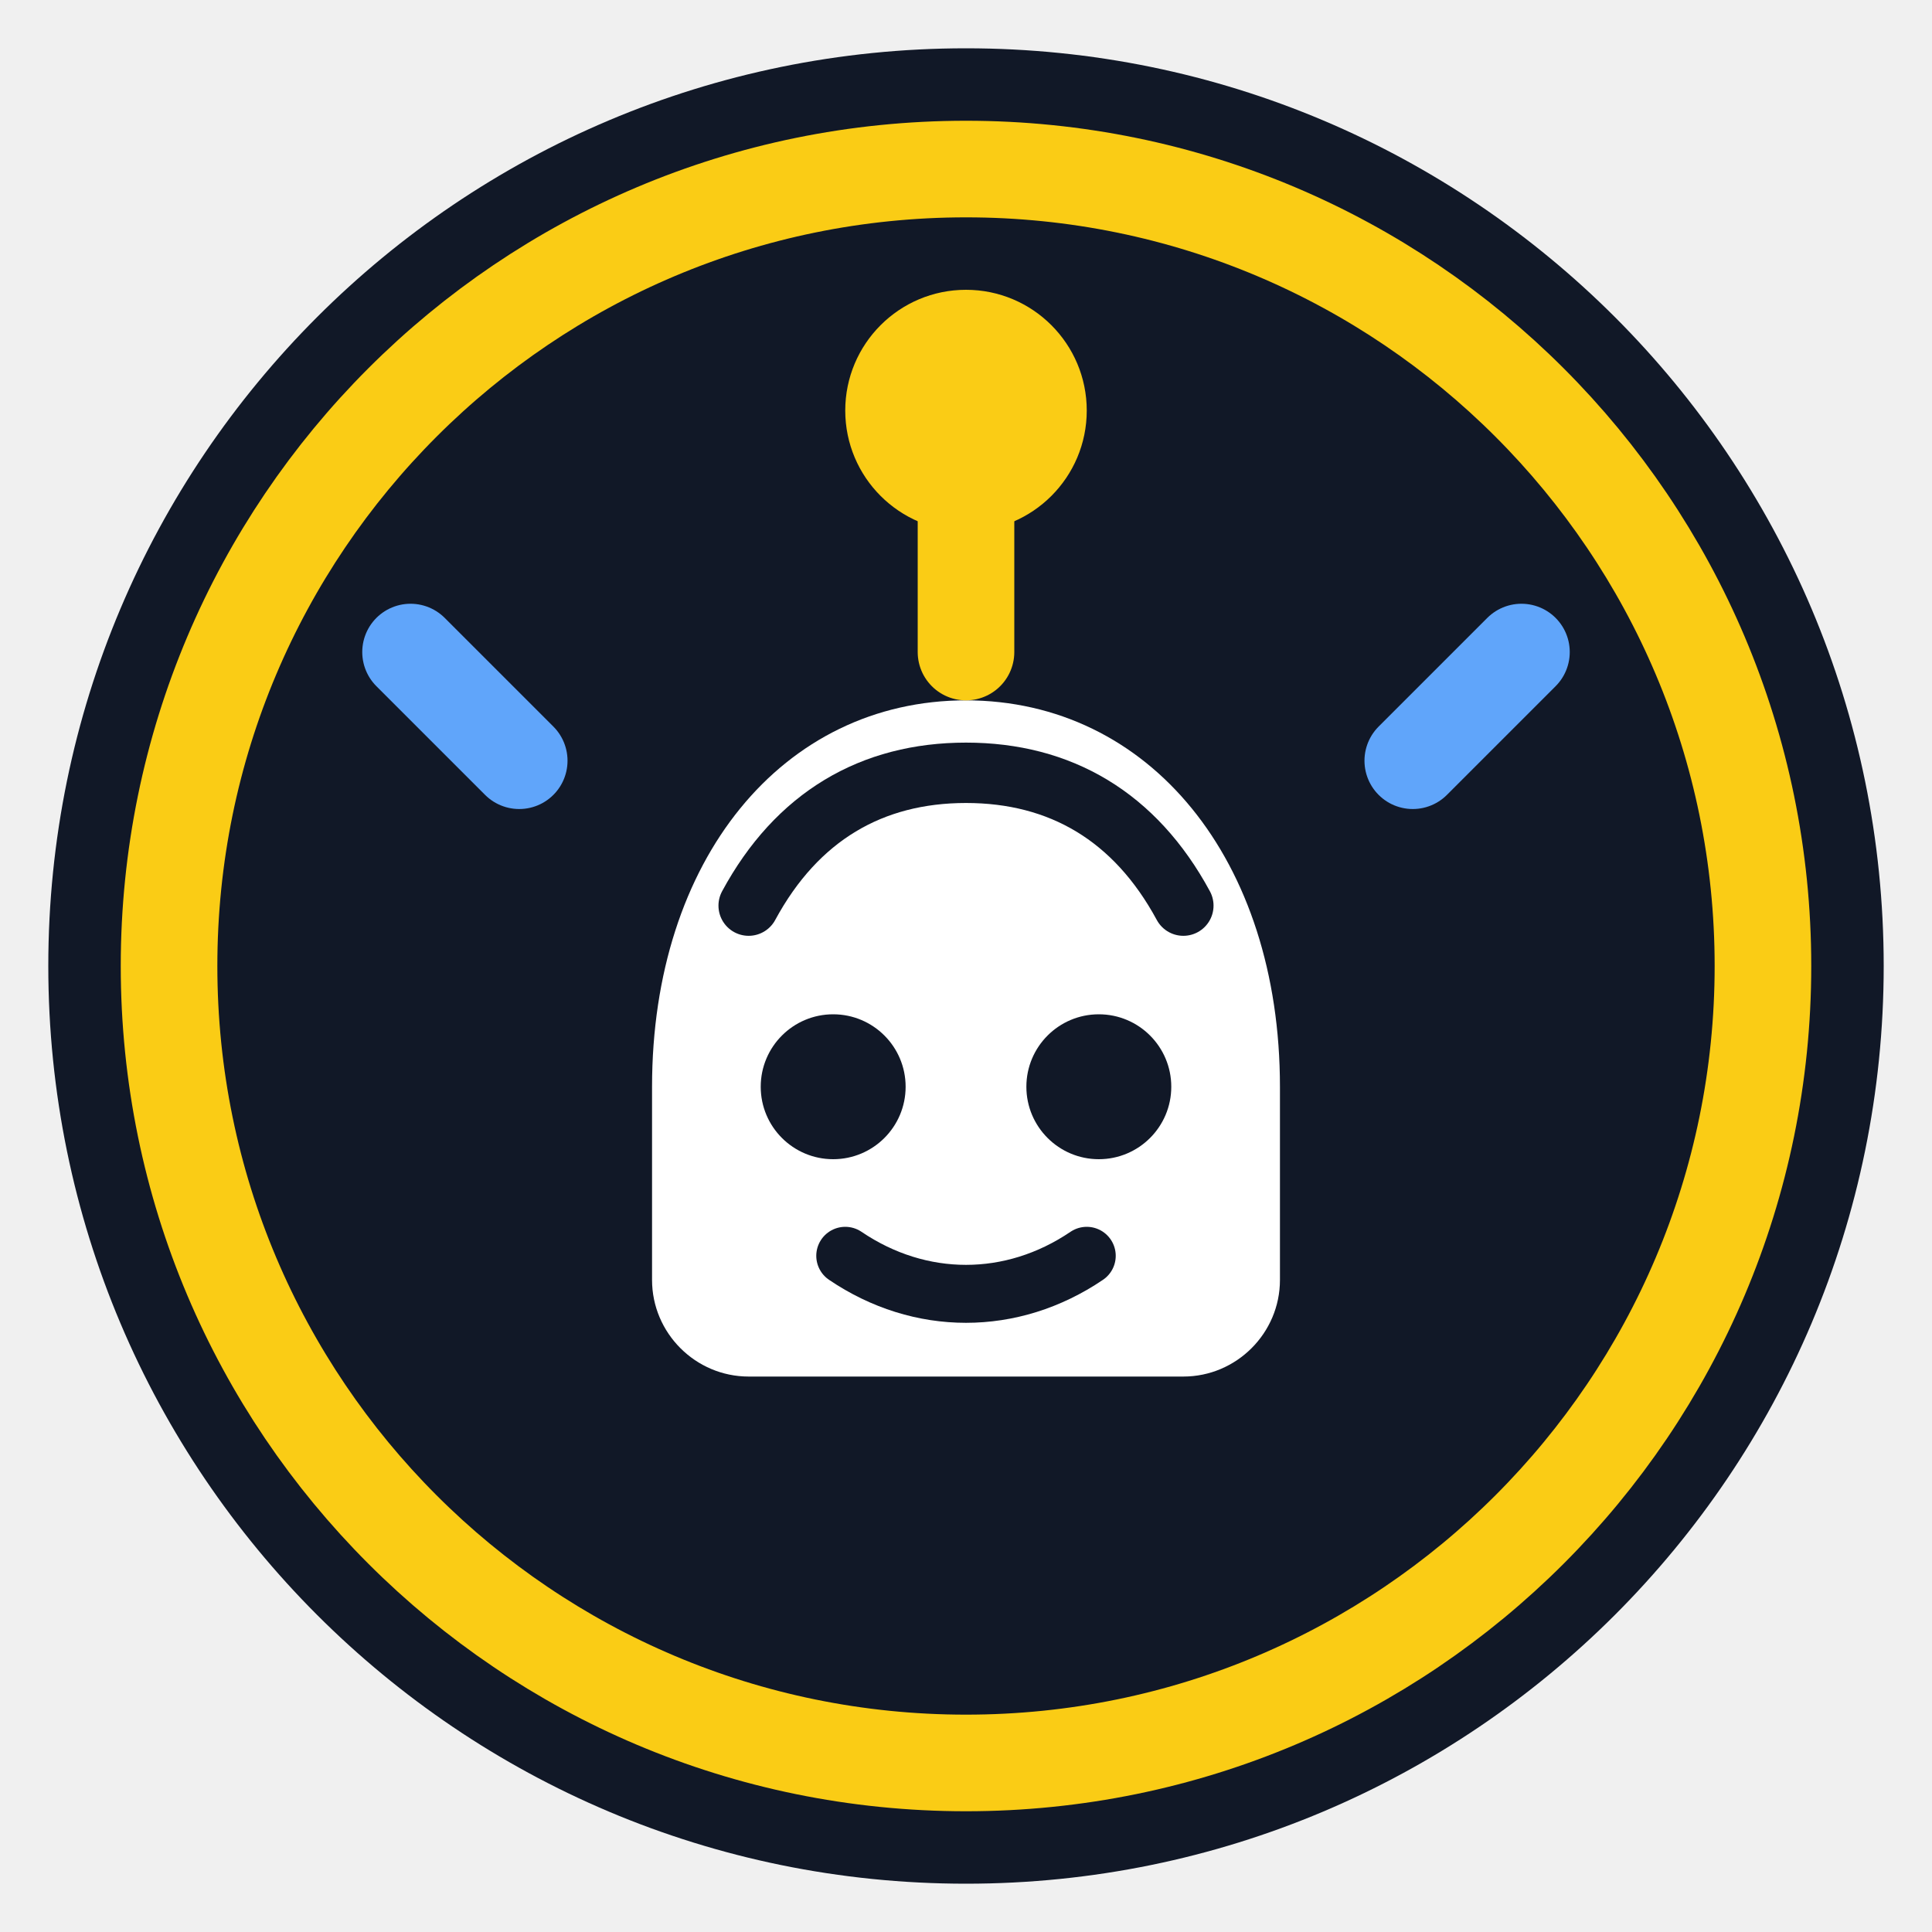
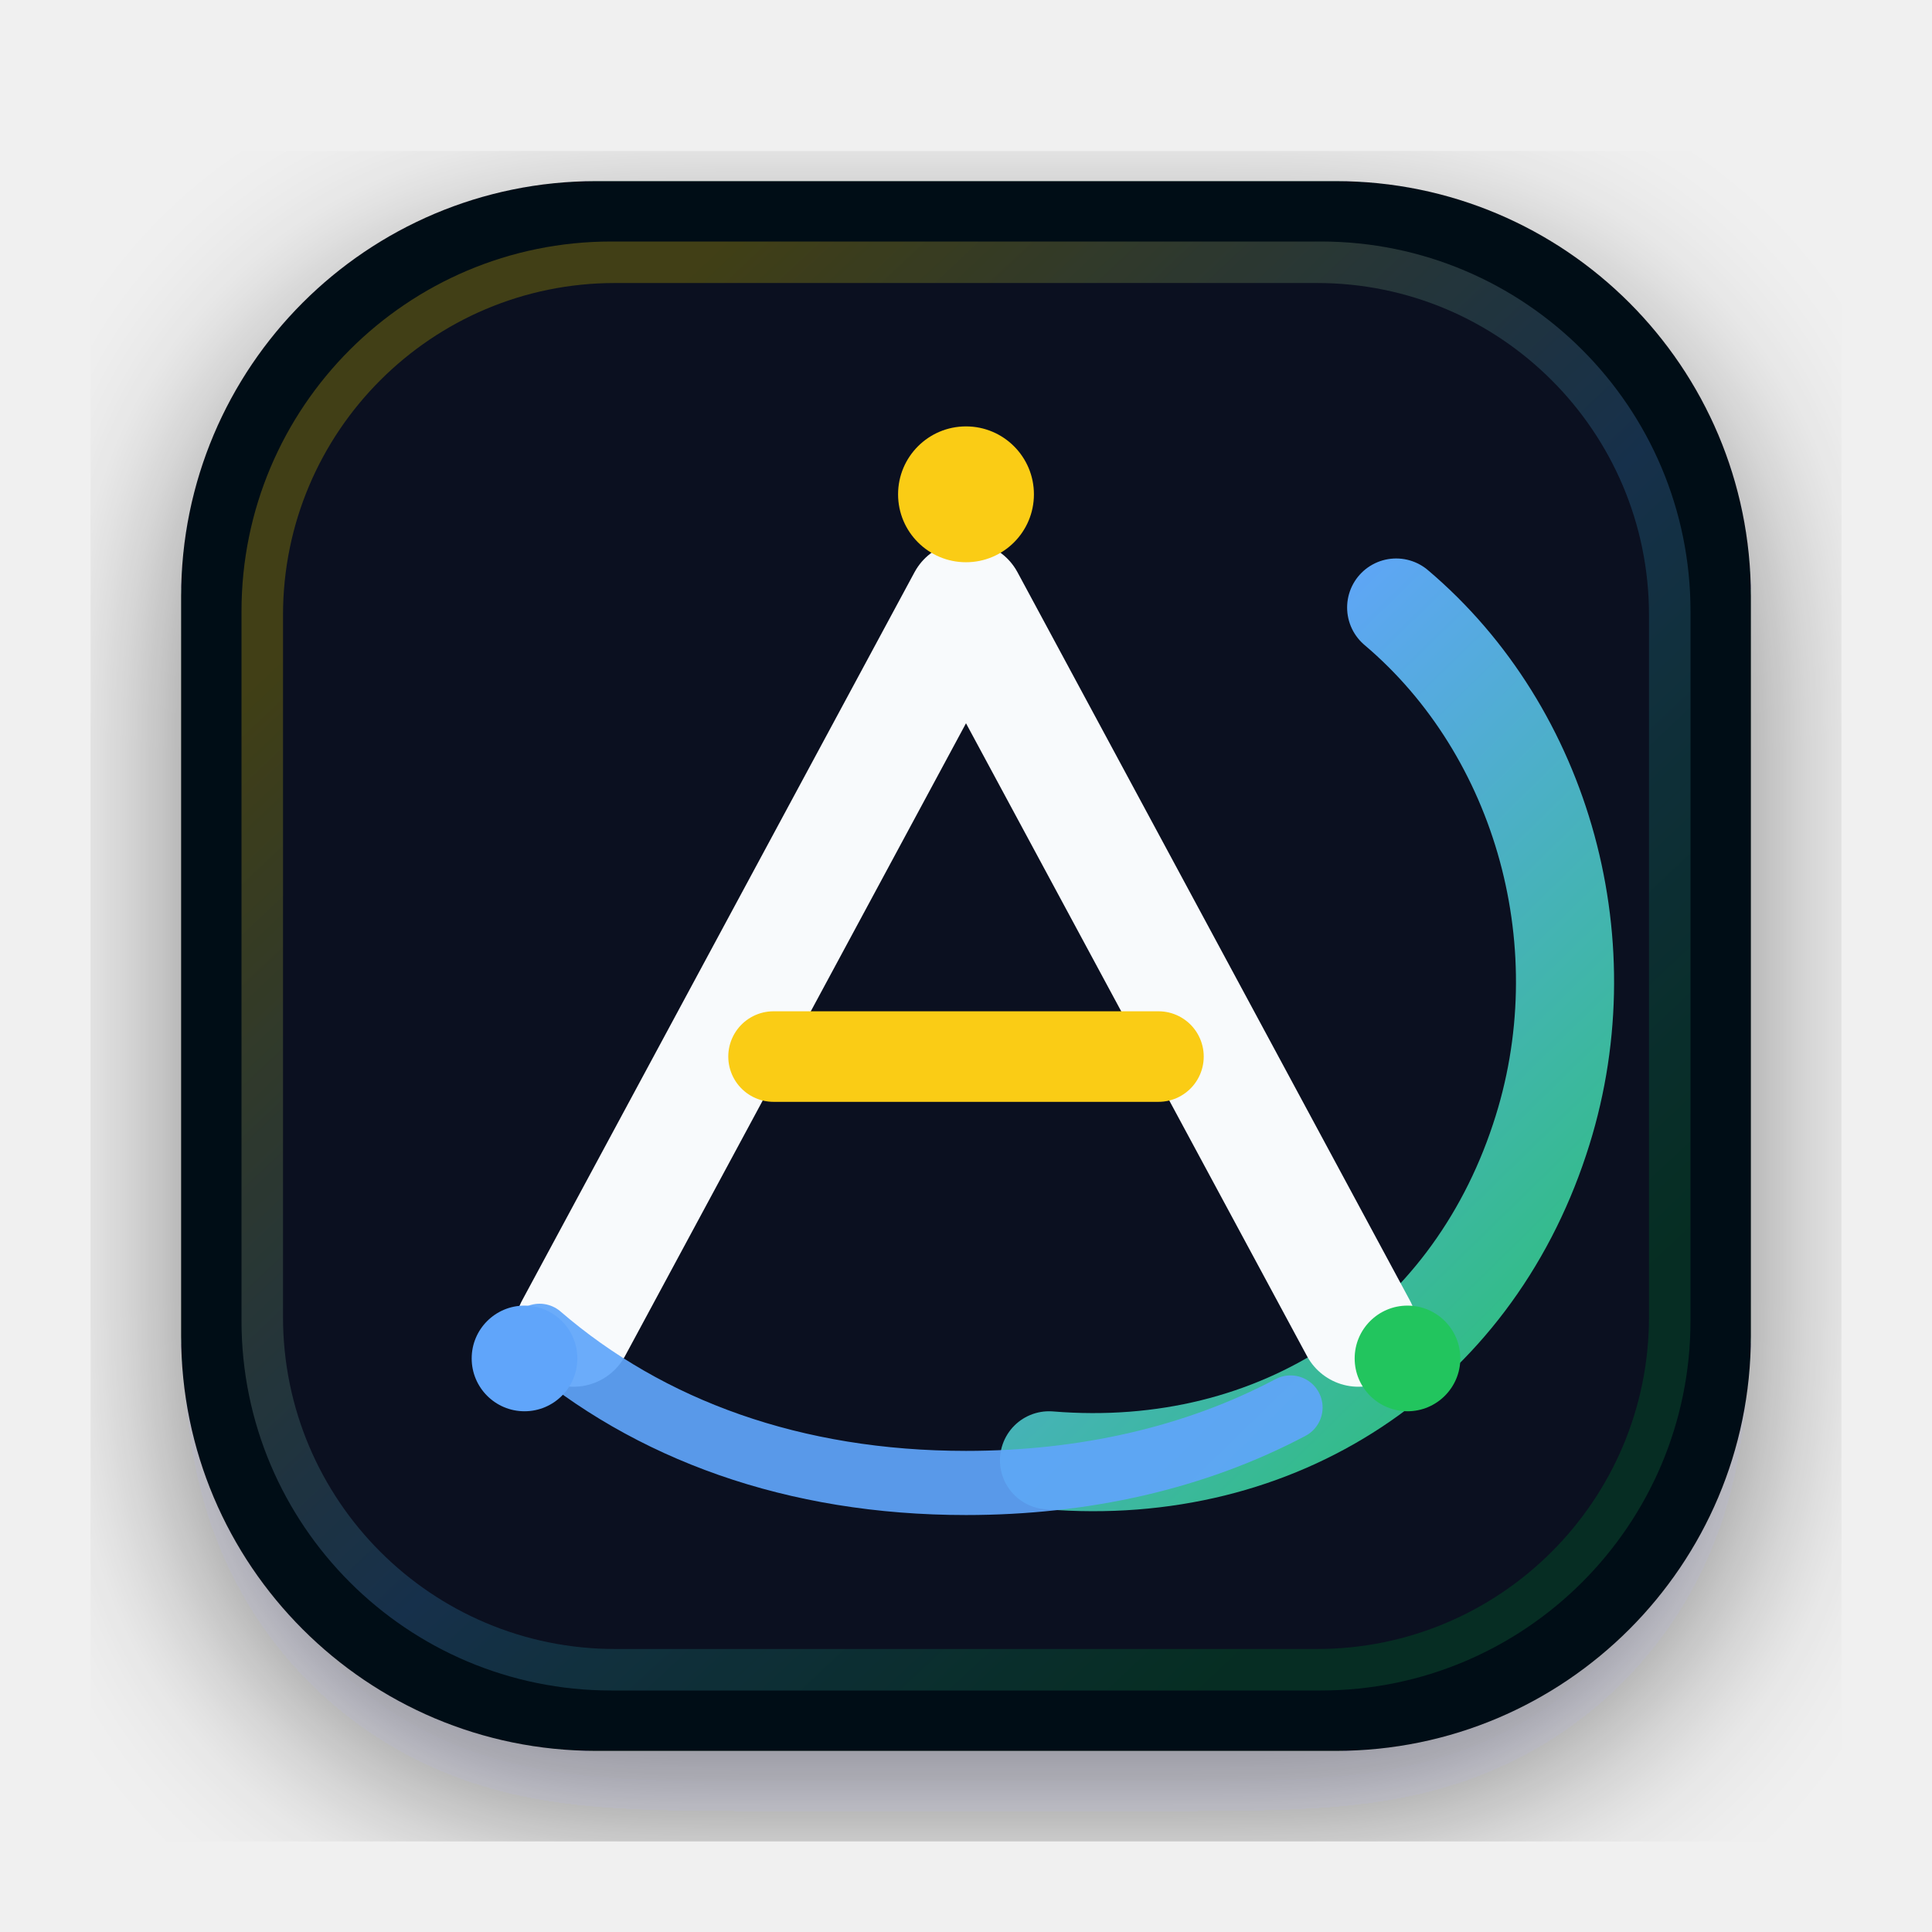
- <svg xmlns="http://www.w3.org/2000/svg" width="1em" height="1em" viewBox="0 0 80 80" fill="none">
-   <circle cx="40" cy="40" r="38" fill="#111827" />
-   <circle cx="40" cy="40" r="33" stroke="#FACC15" stroke-width="4" />
-   <path d="M27 45C27 35.6 32.4 29 40 29C47.6 29 53 35.6 53 45V53C53 55.2 51.2 57 49 57H31C28.8 57 27 55.2 27 53V45Z" fill="white" />
-   <path d="M31 37.5C33 33.8 36.1 32 40 32C43.9 32 47 33.8 49 37.5" stroke="#111827" stroke-width="2.5" stroke-linecap="round" />
-   <circle cx="34.5" cy="45" r="3" fill="#111827" />
-   <circle cx="45.5" cy="45" r="3" fill="#111827" />
-   <path d="M35 52C38.1 54.1 41.9 54.1 45 52" stroke="#111827" stroke-width="2.4" stroke-linecap="round" />
-   <path d="M40 19V27" stroke="#FACC15" stroke-width="4" stroke-linecap="round" />
-   <circle cx="40" cy="17" r="5" fill="#FACC15" />
-   <path d="M21.5 31.5L17 27" stroke="#60A5FA" stroke-width="4" stroke-linecap="round" />
-   <path d="M58.5 31.5L63 27" stroke="#60A5FA" stroke-width="4" stroke-linecap="round" />
+ <svg xmlns="http://www.w3.org/2000/svg" width="1024" height="1024" viewBox="0 0 1024 1024" fill="none">
+   <defs>
+     <linearGradient id="agent-club-ring" x1="184" y1="176" x2="840" y2="848" gradientUnits="userSpaceOnUse">
+       <stop offset="0" stop-color="#FACC15" />
+       <stop offset="0.48" stop-color="#60A5FA" />
+       <stop offset="1" stop-color="#22C55E" />
+     </linearGradient>
+     <linearGradient id="agent-club-glow" x1="252" y1="250" x2="760" y2="790" gradientUnits="userSpaceOnUse">
+       <stop offset="0" stop-color="#FACC15" stop-opacity="0.36" />
+       <stop offset="0.56" stop-color="#60A5FA" stop-opacity="0.32" />
+       <stop offset="1" stop-color="#22C55E" stop-opacity="0.24" />
+     </linearGradient>
+     <filter id="agent-club-shadow" x="48" y="48" width="928" height="928" filterUnits="userSpaceOnUse" color-interpolation-filters="sRGB">
+       <feDropShadow dx="0" dy="32" stdDeviation="48" flood-color="#020617" flood-opacity="0.45" />
+     </filter>
+   </defs>
+   <rect x="96" y="96" width="832" height="832" rx="220" fill="#050816" filter="url(#agent-club-shadow)" />
+   <rect x="128" y="128" width="768" height="768" rx="196" fill="url(#agent-club-glow)" opacity="0.72" />
+   <rect x="150" y="150" width="724" height="724" rx="176" fill="#0B1020" />
+   <path d="M740 322C818 388 850 502 816 604C779 716 678 784 556 774" stroke="url(#agent-club-ring)" stroke-width="52" stroke-linecap="round" />
+   <path d="M304 704L512 318L720 704" stroke="#F8FAFC" stroke-width="62" stroke-linecap="round" stroke-linejoin="round" />
+   <path d="M410 560H614" stroke="#FACC15" stroke-width="48" stroke-linecap="round" />
+   <path d="M286 708C344 758 421 786 512 786C574 786 633 773 684 746" stroke="#60A5FA" stroke-width="34" stroke-linecap="round" opacity="0.92" />
+   <circle cx="512" cy="262" r="36" fill="#FACC15" />
+   <circle cx="278" cy="720" r="28" fill="#60A5FA" />
+   <circle cx="746" cy="720" r="28" fill="#22C55E" />
</svg>
